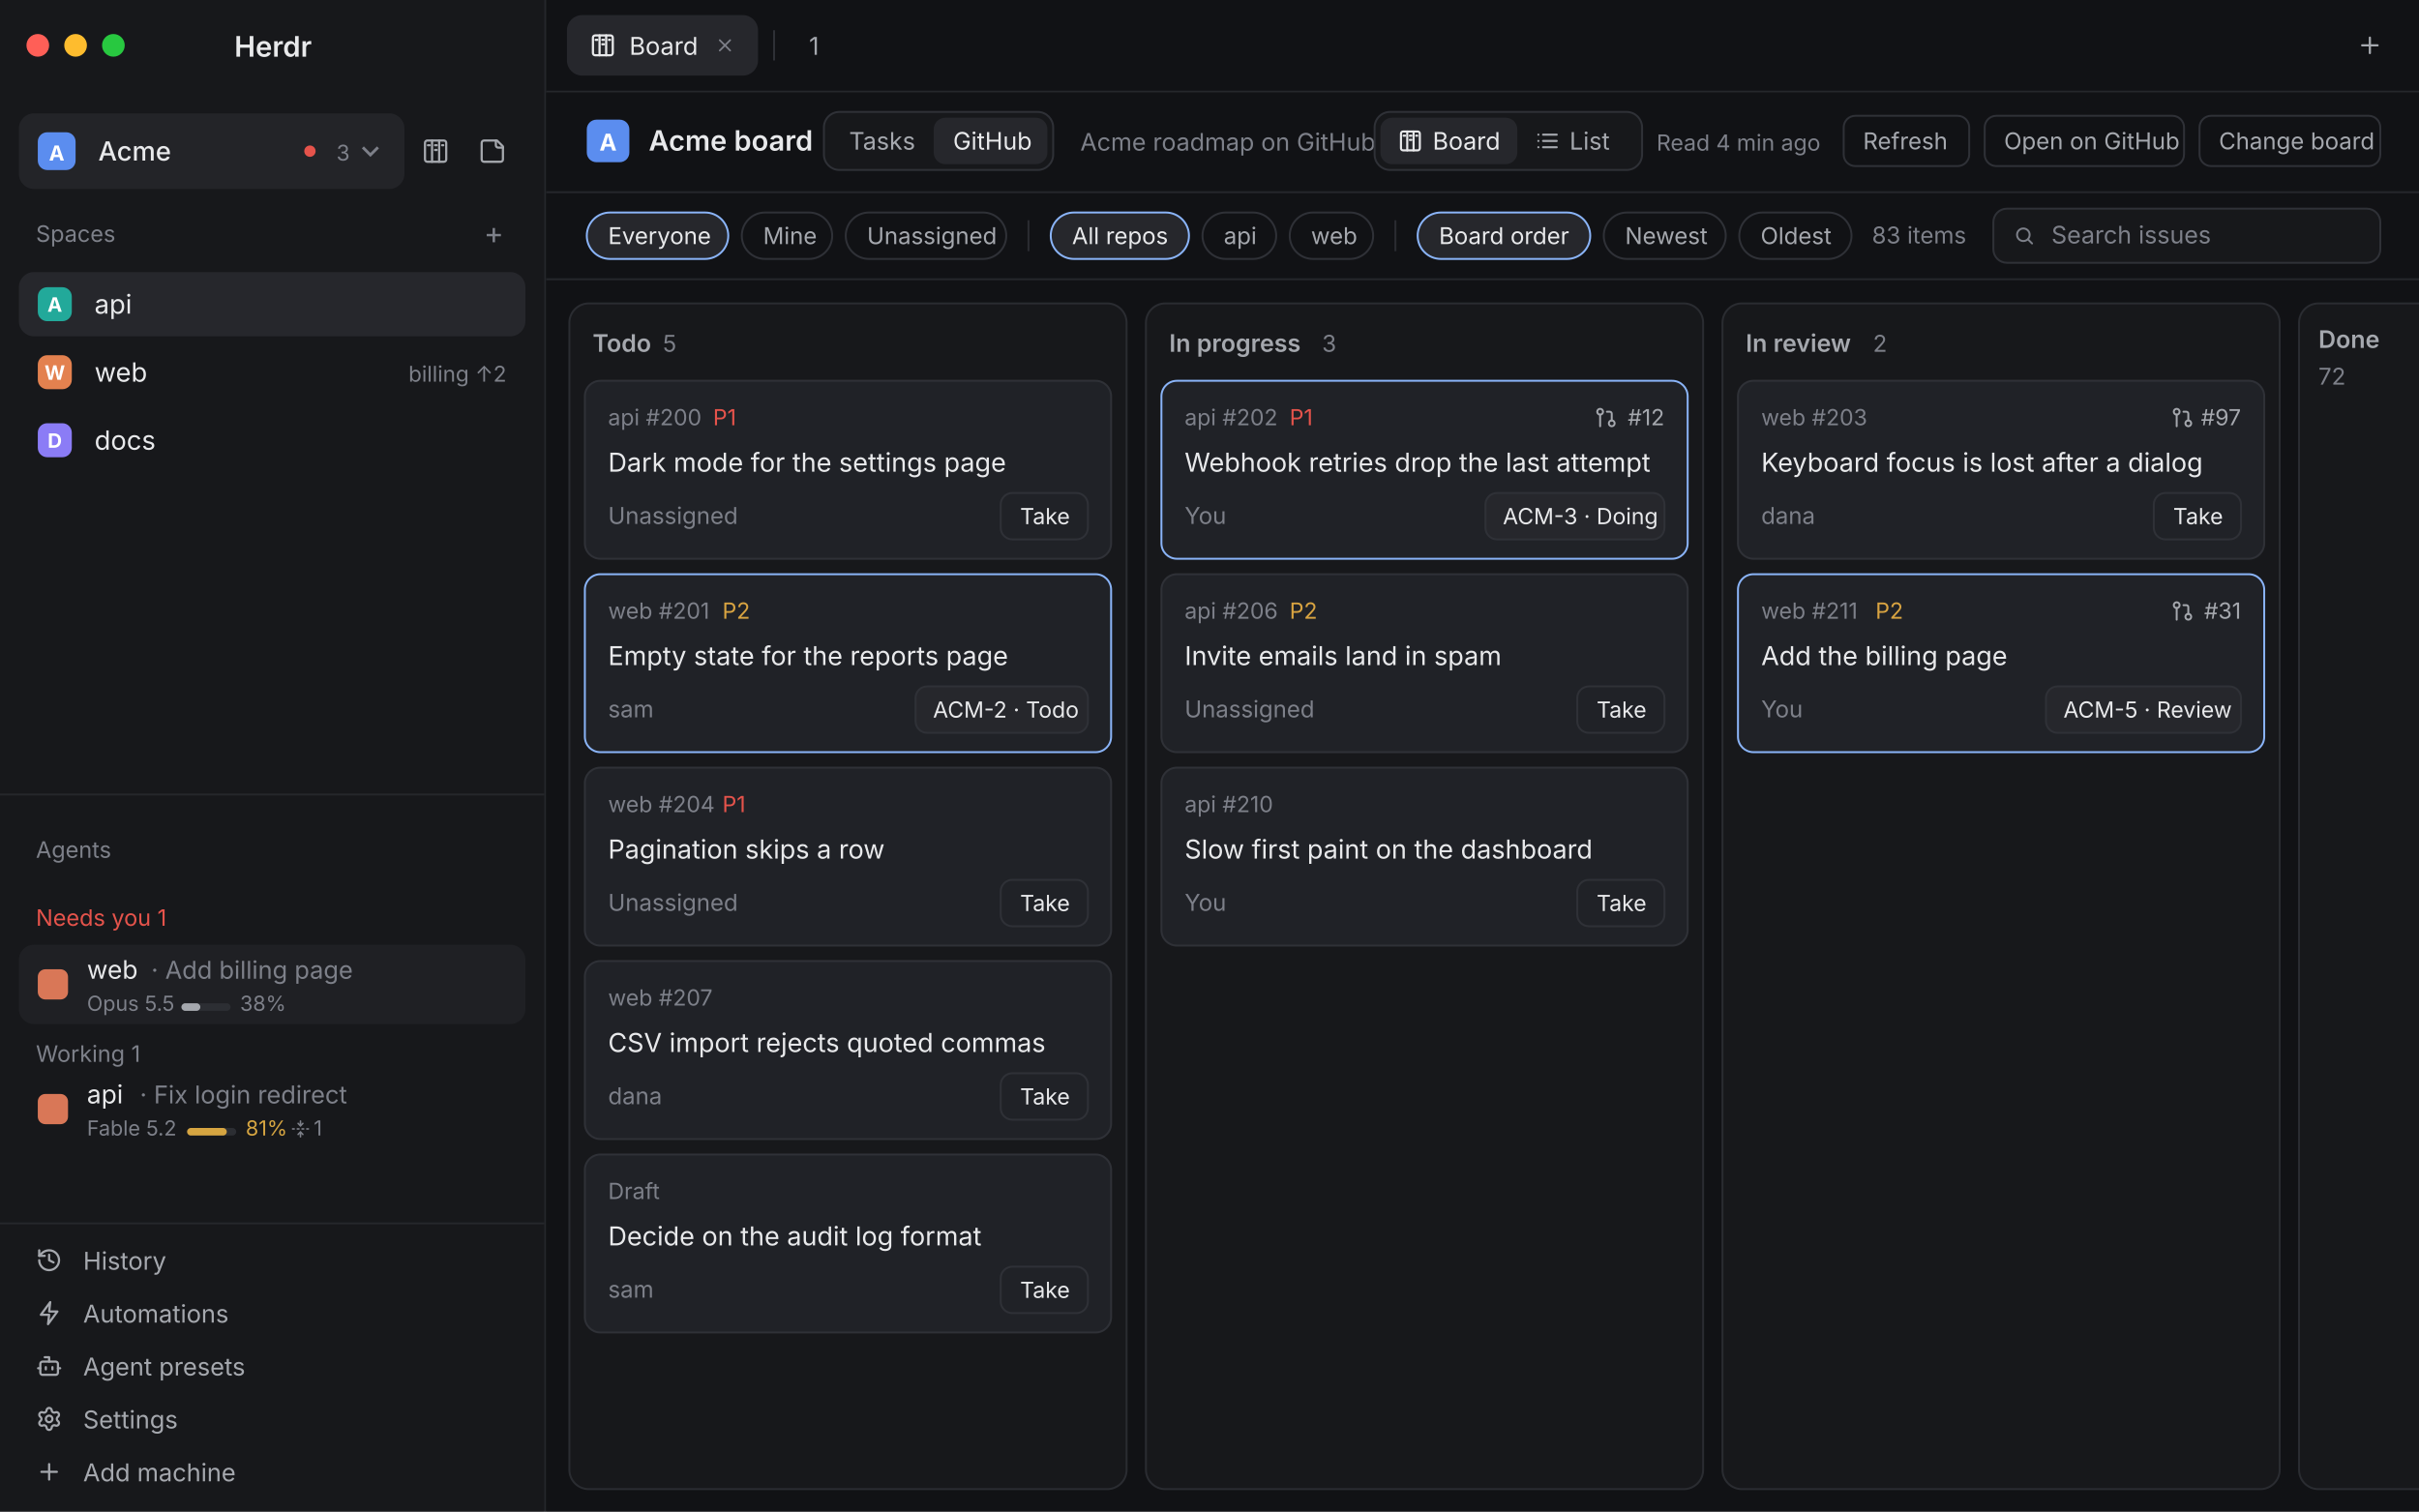
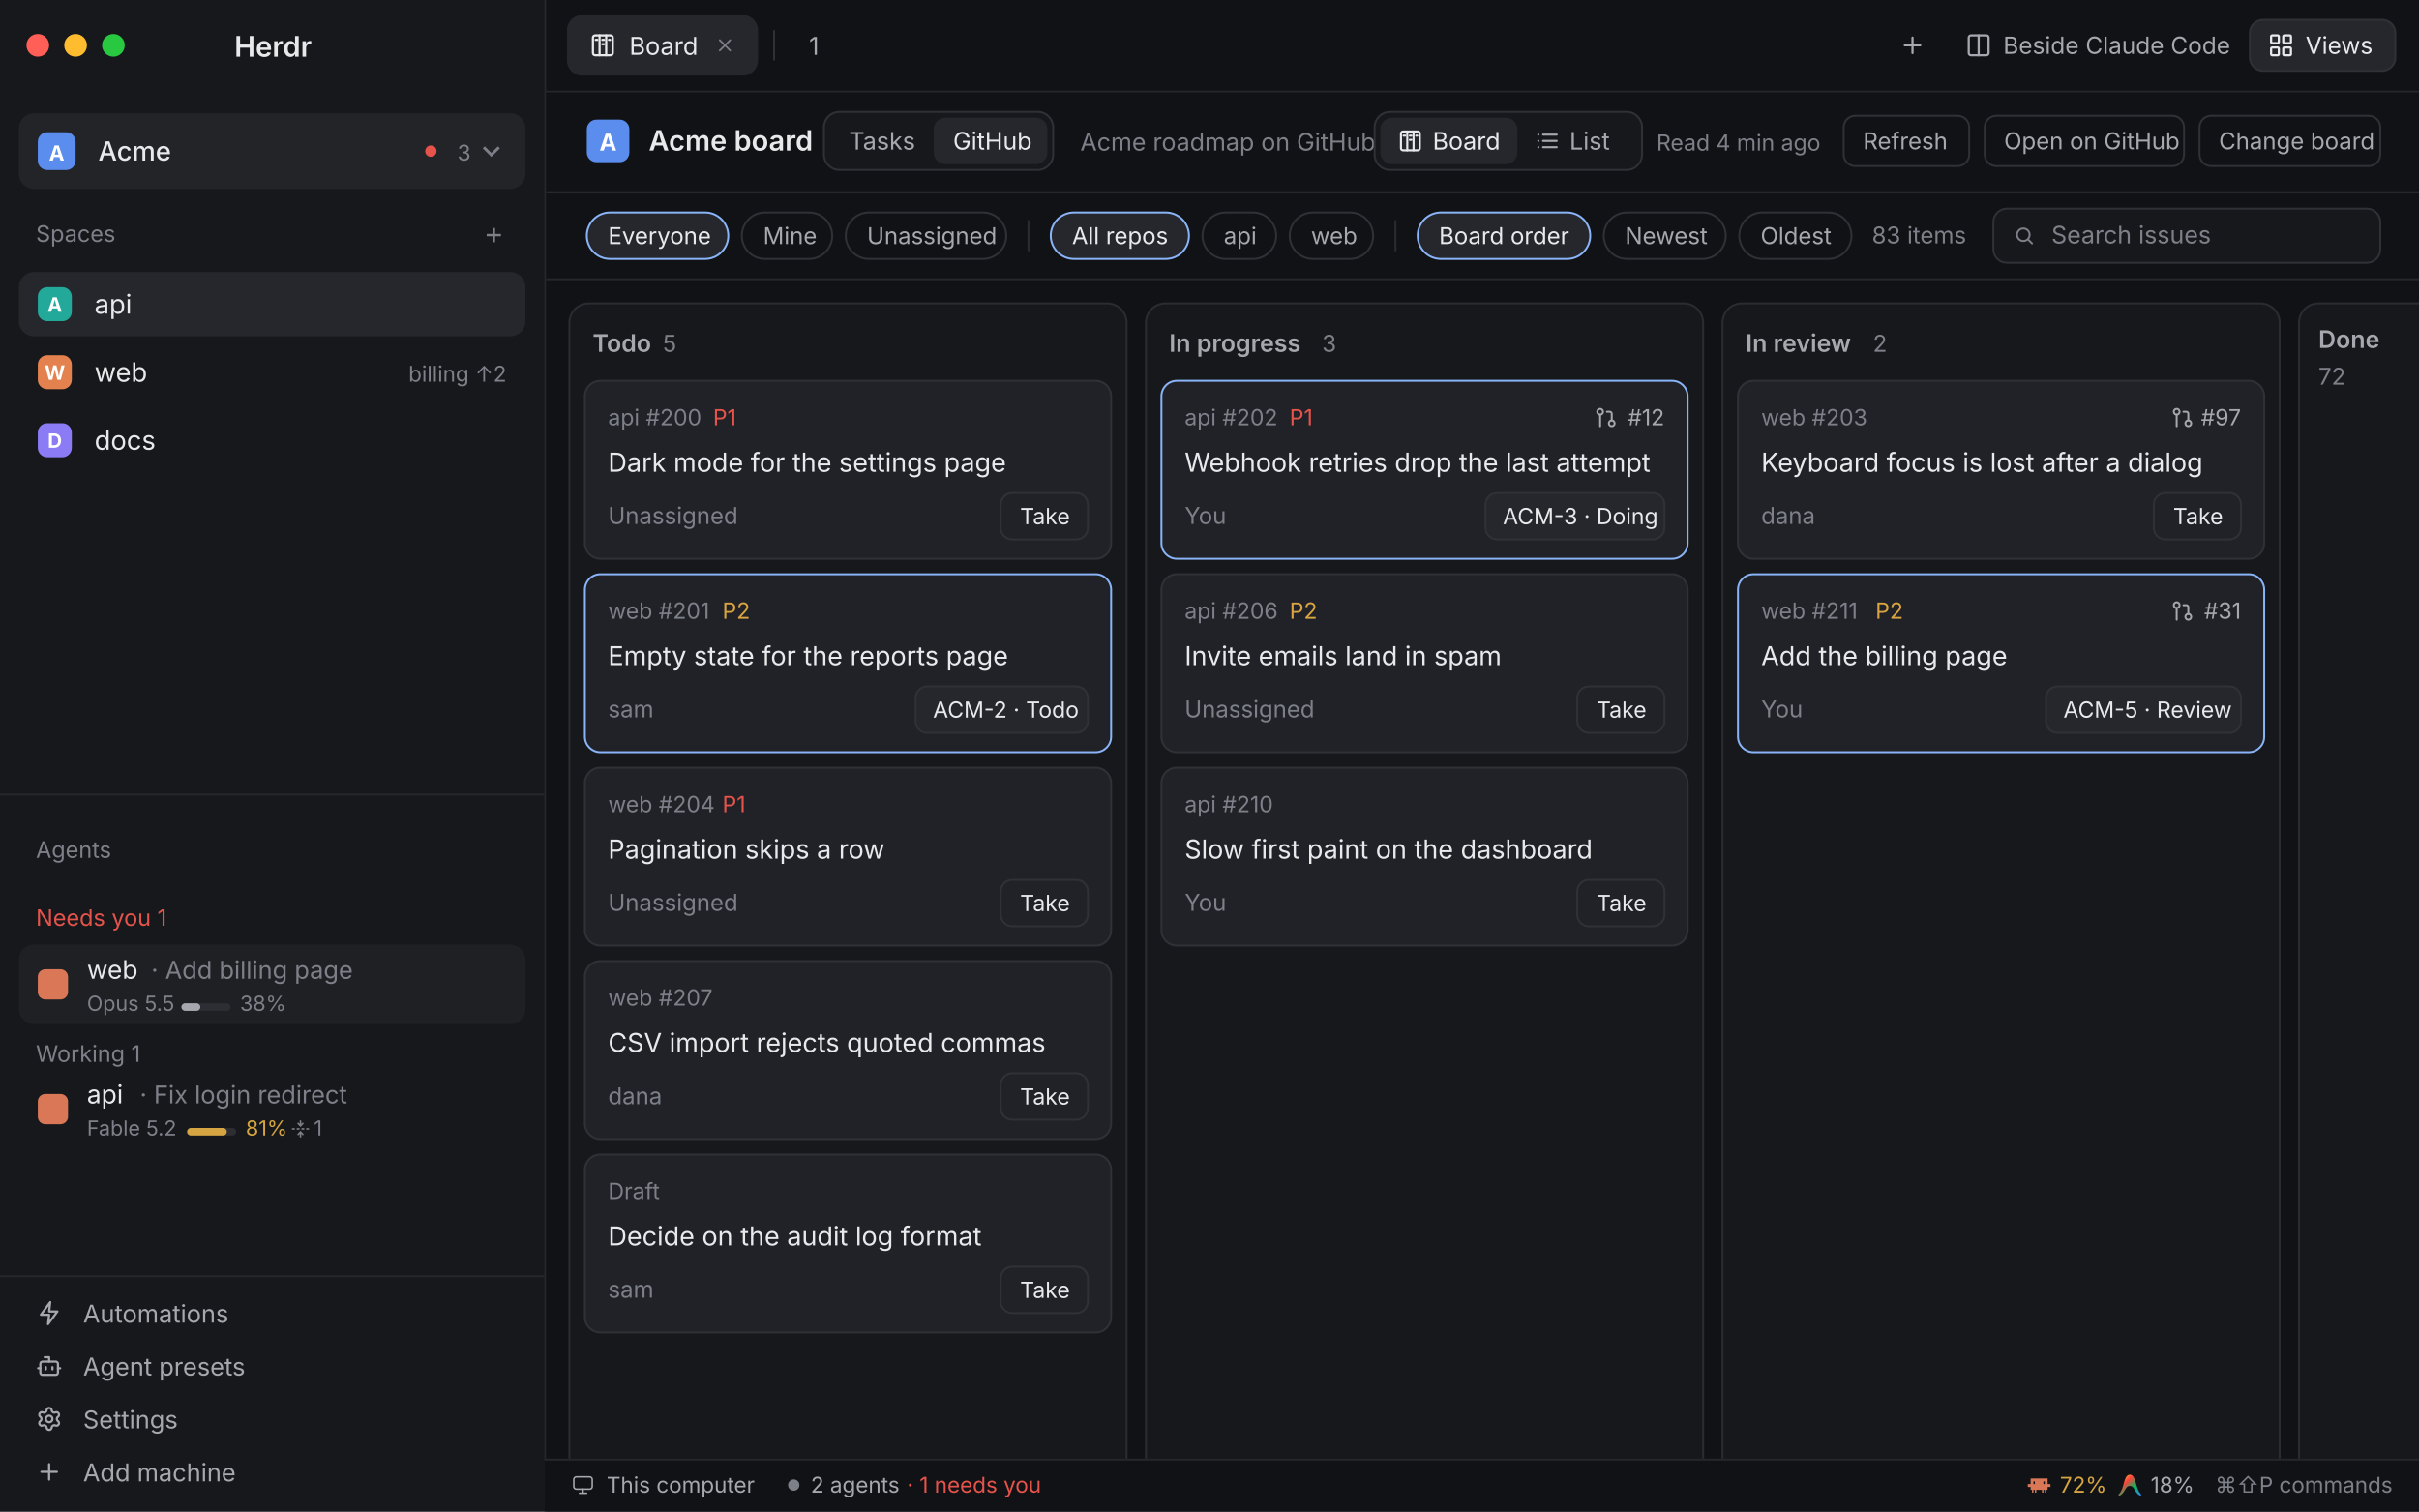
<svg xmlns="http://www.w3.org/2000/svg" width="1280" height="800" viewBox="0 0 1280 800" font-family="Geist, -apple-system, 'Helvetica Neue', sans-serif">
  <defs>
    <filter id="shadow" x="-20%" y="-20%" width="140%" height="140%">
      <feDropShadow dx="0" dy="8" stdDeviation="12" flood-color="#000" flood-opacity="0.45" />
    </filter>
    <clipPath id="pane">
      <rect x="289" y="49" width="991" height="751" />
    </clipPath>
  </defs>
  <rect x="0" y="0" width="1280" height="800" rx="0" fill="#111215" />
  <rect width="288" height="800" fill="#17181b" />
  <rect x="288" width="1" height="800" fill="#25272b" />
  <circle cx="20" cy="24" r="6" fill="#ff5f57" />
  <circle cx="40" cy="24" r="6" fill="#febc2e" />
  <circle cx="60" cy="24" r="6" fill="#28c840" />
  <text x="124" y="30" fill="#e8e9eb" font-size="15" font-weight="600">Herdr</text>
-   <rect x="10" y="60" width="204" height="40" rx="8" fill="#232428" />
+   <rect x="10" y="60" width="268" height="40" rx="8" fill="#232428" />
  <rect x="20" y="70" width="20" height="20" rx="5" fill="#5b8def" />
  <text x="30" y="85" fill="#fff" font-size="11" font-weight="700" text-anchor="middle">A</text>
  <text x="52" y="85" fill="#e8e9eb" font-size="14" font-weight="500">Acme</text>
-   <circle cx="164" cy="80" r="3" fill="#e5534b" />
-   <text x="178" y="85" fill="#7d8089" font-size="11.5">3</text>
-   <path d="M192 78 l4 4 l4 -4" stroke="#7d8089" stroke-width="1.5" fill="none" />
-   <g transform="translate(223 72.5) scale(0.625)" fill="none" stroke="#a5a8ae" stroke-width="1.87" stroke-linecap="round" stroke-linejoin="round">
-     <rect x="3" y="3" width="18" height="18" rx="2" />
-     <path d="M9 3v18" />
-     <path d="M15 3v18" />
-     <path d="M5.5 7h1.5" />
-     <path d="M11.5 7h1.5" />
-     <path d="M11.5 11h1.5" />
-     <path d="M17.5 7h1" />
-   </g>
-   <g transform="translate(253 72.5) scale(0.625)" fill="none" stroke="#a5a8ae" stroke-width="1.87" stroke-linecap="round" stroke-linejoin="round">
-     <path d="M16 3H5a2 2 0 0 0-2 2v14a2 2 0 0 0 2 2h14a2 2 0 0 0 2-2V8Z" />
-     <path d="M15 3v4a2 2 0 0 0 2 2h4" />
-   </g>
+   <circle cx="228" cy="80" r="3" fill="#e5534b" />
+   <text x="242" y="85" fill="#7d8089" font-size="11.5">3</text>
+   <path d="M256 78 l4 4 l4 -4" stroke="#7d8089" stroke-width="1.5" fill="none" />
  <text x="19" y="128" fill="#7d8089" font-size="12">Spaces</text>
  <text x="256" y="129" fill="#7d8089" font-size="16">+</text>
  <rect x="10" y="144" width="268" height="34" rx="8" fill="#26272c" />
  <rect x="20" y="152" width="18" height="18" rx="5" fill="#22a99a" />
  <text x="29" y="165" fill="#fff" font-size="10.5" font-weight="700" text-anchor="middle">A</text>
  <text x="50" y="166" fill="#e8e9eb" font-size="14">api</text>
  <rect x="20" y="188" width="18" height="18" rx="5" fill="#e3814f" />
  <text x="29" y="201" fill="#fff" font-size="10.5" font-weight="700" text-anchor="middle">W</text>
  <text x="50" y="202" fill="#e8e9eb" font-size="14">web</text>
  <text x="268" y="202" fill="#7d8089" font-size="11.5" text-anchor="end">billing ↑2</text>
  <rect x="20" y="224" width="18" height="18" rx="5" fill="#8b7cf6" />
  <text x="29" y="237" fill="#fff" font-size="10.5" font-weight="700" text-anchor="middle">D</text>
  <text x="50" y="238" fill="#e8e9eb" font-size="14">docs</text>
  <rect y="420" width="288" height="1" fill="#25272b" />
  <text x="19" y="454" fill="#7d8089" font-size="12">Agents</text>
  <text x="19" y="490" fill="#e5534b" font-size="12">Needs you 1</text>
  <rect x="10" y="500" width="268" height="42" rx="8" fill="#1f2024" />
  <rect x="20" y="513" width="16" height="16" rx="4" fill="#d97757" />
  <text x="46" y="518" fill="#e8e9eb" font-size="13.5">web</text>
  <text x="80" y="518" fill="#7d8089" font-size="13">· Add billing page</text>
  <text x="46" y="535" fill="#7d8089" font-size="11">Opus 5.5</text>
  <rect x="96" y="531" width="26" height="4" rx="2" fill="#2c2e33" />
  <rect x="96" y="531" width="10" height="4" rx="2" fill="#a5a8ae" />
  <text x="127" y="535" fill="#7d8089" font-size="11">38%</text>
  <text x="19" y="562" fill="#7d8089" font-size="12">Working 1</text>
  <rect x="20" y="579" width="16" height="16" rx="4" fill="#d97757" />
  <text x="46" y="584" fill="#e8e9eb" font-size="13.5">api</text>
  <text x="74" y="584" fill="#7d8089" font-size="13">· Fix login redirect</text>
  <text x="46" y="601" fill="#7d8089" font-size="11">Fable 5.2</text>
  <rect x="99" y="597" width="26" height="4" rx="2" fill="#2c2e33" />
  <rect x="99" y="597" width="21" height="4" rx="2" fill="#d6a541" />
  <text x="130" y="601" fill="#d6a541" font-size="11">81%</text>
  <g transform="translate(154 592.5) scale(0.4167)" fill="none" stroke="#7d8089" stroke-width="2" stroke-linecap="round" stroke-linejoin="round">
    <path d="M12 22v-6" />
    <path d="M12 8V2" />
    <path d="M4 12H2" />
    <path d="M10 12H8" />
    <path d="M16 12h-2" />
    <path d="M22 12h-2" />
    <path d="m15 19-3-3-3 3" />
    <path d="m15 5-3 3-3-3" />
  </g>
  <text x="166" y="601" fill="#7d8089" font-size="11">1</text>
-   <rect y="647" width="288" height="1" fill="#25272b" />
-   <g transform="translate(19 660) scale(0.5833)" fill="none" stroke="#a5a8ae" stroke-width="2.00" stroke-linecap="round" stroke-linejoin="round">
-     <path d="M3 12a9 9 0 1 0 9-9 9.75 9.75 0 0 0-6.74 2.74L3 8" />
-     <path d="M3 3v5h5" />
-     <path d="M12 7v5l4 2" />
-   </g>
-   <text x="44" y="672" fill="#a5a8ae" font-size="13">History</text>
+   <rect y="675" width="288" height="1" fill="#25272b" />
  <g transform="translate(19 688) scale(0.5833)" fill="none" stroke="#a5a8ae" stroke-width="2.00" stroke-linecap="round" stroke-linejoin="round">
    <path d="M13 2 4.5 13.5H12L11 22l8.5-11.5H12z" />
  </g>
  <text x="44" y="700" fill="#a5a8ae" font-size="13">Automations</text>
  <g transform="translate(19 716) scale(0.5833)" fill="none" stroke="#a5a8ae" stroke-width="2.00" stroke-linecap="round" stroke-linejoin="round">
    <path d="M12 8V4H8" />
    <rect width="16" height="12" x="4" y="8" rx="2" />
    <path d="M2 14h2" />
    <path d="M20 14h2" />
    <path d="M15 13v2" />
    <path d="M9 13v2" />
  </g>
  <text x="44" y="728" fill="#a5a8ae" font-size="13">Agent presets</text>
  <g transform="translate(19 744) scale(0.5833)" fill="none" stroke="#a5a8ae" stroke-width="2.00" stroke-linecap="round" stroke-linejoin="round">
    <path d="M9.671 4.136a2.34 2.34 0 0 1 4.659 0 2.34 2.34 0 0 0 3.319 1.915 2.34 2.34 0 0 1 2.33 4.033 2.34 2.34 0 0 0 0 3.831 2.34 2.34 0 0 1-2.33 4.033 2.34 2.34 0 0 0-3.319 1.915 2.34 2.34 0 0 1-4.659 0 2.34 2.34 0 0 0-3.32-1.915 2.34 2.34 0 0 1-2.33-4.033 2.34 2.34 0 0 0 0-3.831A2.34 2.34 0 0 1 6.35 6.051a2.34 2.34 0 0 0 3.319-1.915" />
    <circle cx="12" cy="12" r="3" />
  </g>
  <text x="44" y="756" fill="#a5a8ae" font-size="13">Settings</text>
  <g transform="translate(19 772) scale(0.5833)" fill="none" stroke="#a5a8ae" stroke-width="2.00" stroke-linecap="round" stroke-linejoin="round">
    <path d="M5 12h14" />
    <path d="M12 5v14" />
  </g>
  <text x="44" y="784" fill="#a5a8ae" font-size="13">Add machine</text>
  <rect x="300" y="8" width="101.1" height="32" rx="8" fill="#26272c" />
  <g transform="translate(312 17) scale(0.5833)" fill="none" stroke="#e8e9eb" stroke-width="2" stroke-linecap="round" stroke-linejoin="round">
    <rect x="3" y="3" width="18" height="18" rx="2" />
    <path d="M9 3v18" />
    <path d="M15 3v18" />
    <path d="M5.5 7h1.5" />
    <path d="M11.5 7h1.5" />
    <path d="M11.5 11h1.5" />
    <path d="M17.5 7h1" />
  </g>
  <text x="333" y="29" fill="#e8e9eb" font-size="13">Board</text>
  <g transform="translate(378.1 18.5) scale(0.4583)" fill="none" stroke="#7d8089" stroke-width="2" stroke-linecap="round" stroke-linejoin="round">
    <path d="M18 6 6 18" />
    <path d="m6 6 12 12" />
  </g>
  <rect x="409.1" y="16" width="1" height="16" fill="#2f3137" />
  <text x="428.1" y="29" fill="#a5a8ae" font-size="13">1</text>
-   <g transform="translate(1247 17) scale(0.5833)" fill="none" stroke="#a5a8ae" stroke-width="2" stroke-linecap="round" stroke-linejoin="round">
+   <g transform="translate(1005 17) scale(0.5833)" fill="none" stroke="#a5a8ae" stroke-width="2" stroke-linecap="round" stroke-linejoin="round">
    <path d="M5 12h14" />
    <path d="M12 5v14" />
  </g>
+   <g transform="translate(1040 17) scale(0.5833)" fill="none" stroke="#a5a8ae" stroke-width="2" stroke-linecap="round" stroke-linejoin="round">
+     <rect width="18" height="18" x="3" y="3" rx="2" />
+     <path d="M12 3v18" />
+   </g>
+   <text x="1060" y="28.5" fill="#a5a8ae" font-size="12.5">Beside Claude Code</text>
+   <rect x="1190.5" y="10.5" width="77" height="27" rx="7" fill="#26272c" stroke="#2f3137" />
+   <g transform="translate(1200 17) scale(0.5833)" fill="none" stroke="#e8e9eb" stroke-width="2" stroke-linecap="round" stroke-linejoin="round">
+     <rect width="7" height="7" x="3" y="3" rx="1" />
+     <rect width="7" height="7" x="14" y="3" rx="1" />
+     <rect width="7" height="7" x="14" y="14" rx="1" />
+     <rect width="7" height="7" x="3" y="14" rx="1" />
+   </g>
+   <text x="1220" y="28.5" fill="#e8e9eb" font-size="12.5">Views</text>
  <rect x="289" y="48" width="991" height="1" fill="#25272b" />
  <rect x="289" y="49" width="991" height="751" fill="#111215" />
  <g clip-path="url(#pane)">
    <g transform="translate(289 49) scale(1.02376) translate(-301 -92)">
      <rect x="322" y="106" width="22" height="22" rx="5" fill="#5b8def" />
      <text x="333" y="122" fill="#fff" font-size="12" font-weight="700" text-anchor="middle">A</text>
      <text x="354" y="122" fill="#e8e9eb" font-size="14.5" font-weight="600">Acme board</text>
      <rect x="301" y="143" width="968" height="1" rx="0" fill="#25272b" />
      <rect x="444.56" y="102" width="118.5" height="30" rx="8" fill="#17181b" stroke="#2f3137" />
      <text x="457.56" y="121.5" fill="#a5a8ae" font-size="12.5">Tasks</text>
      <rect x="501.31" y="105" width="58.75" height="24" rx="6" fill="#26272c" />
      <text x="511.31" y="121.5" fill="#e8e9eb" font-size="12.5">GitHub</text>
      <text x="577.06" y="122" fill="#7d8089" font-size="12.5">Acme roadmap on GitHub</text>
      <rect x="1155.56" y="104" width="93.44" height="26" rx="6" fill="none" stroke="#2f3137" />
      <text x="1165.56" y="121.32" fill="#a5a8ae" font-size="12">Change board</text>
      <rect x="1044.52" y="104" width="103.04" height="26" rx="6" fill="none" stroke="#2f3137" />
      <text x="1054.52" y="121.32" fill="#a5a8ae" font-size="12">Open on GitHub</text>
      <rect x="971.64" y="104" width="64.88" height="26" rx="6" fill="none" stroke="#2f3137" />
      <text x="981.64" y="121.32" fill="#a5a8ae" font-size="12">Refresh</text>
      <text x="959.64" y="122" fill="#7d8089" font-size="11.5" text-anchor="end">Read 4 min ago</text>
      <rect x="729.19" y="102" width="138.25" height="30" rx="8" fill="#17181b" stroke="#2f3137" />
      <rect x="732.19" y="105" width="70.75" height="24" rx="6" fill="#26272c" />
      <g transform="translate(741.19 110.5) scale(0.5417)" fill="none" stroke="#e8e9eb" stroke-width="2" stroke-linecap="round" stroke-linejoin="round">
        <rect x="3" y="3" width="18" height="18" rx="2" />
        <path d="M9 3v18" />
        <path d="M15 3v18" />
        <path d="M5.5 7h1.5" />
        <path d="M11.5 7h1.5" />
        <path d="M11.5 11h1.5" />
        <path d="M17.5 7h1" />
      </g>
      <text x="759.19" y="121.5" fill="#e8e9eb" font-size="12.5">Board</text>
      <g transform="translate(811.94 110.5) scale(0.5417)" fill="none" stroke="#a5a8ae" stroke-width="2" stroke-linecap="round" stroke-linejoin="round">
        <path d="M8 6h13" />
        <path d="M8 12h13" />
        <path d="M8 18h13" />
        <path d="M3.5 6h.01" />
        <path d="M3.5 12h.01" />
        <path d="M3.5 18h.01" />
      </g>
      <text x="829.94" y="121.5" fill="#a5a8ae" font-size="12.5">List</text>
      <rect x="322" y="154" width="73.12" height="24" rx="12" fill="#26272c" stroke="#8ab4f8" />
      <text x="333" y="170.32" fill="#e8e9eb" font-size="12">Everyone</text>
      <rect x="402.12" y="154" width="46.72" height="24" rx="12" fill="none" stroke="#2f3137" />
      <text x="413.12" y="170.32" fill="#a5a8ae" font-size="12">Mine</text>
      <rect x="455.84" y="154" width="82.96" height="24" rx="12" fill="none" stroke="#2f3137" />
      <text x="466.84" y="170.32" fill="#a5a8ae" font-size="12">Unassigned</text>
      <rect x="549.8" y="158" width="1" height="16" rx="0" fill="#2a2c31" />
      <rect x="561.8" y="154" width="71.44" height="24" rx="12" fill="#26272c" stroke="#8ab4f8" />
      <text x="572.8" y="170.32" fill="#e8e9eb" font-size="12">All repos</text>
      <rect x="640.24" y="154" width="38.08" height="24" rx="12" fill="none" stroke="#2f3137" />
      <text x="651.24" y="170.32" fill="#a5a8ae" font-size="12">api</text>
      <rect x="685.32" y="154" width="43.12" height="24" rx="12" fill="none" stroke="#2f3137" />
      <text x="696.32" y="170.32" fill="#a5a8ae" font-size="12">web</text>
      <rect x="739.44" y="158" width="1" height="16" rx="0" fill="#2a2c31" />
      <rect x="751.44" y="154" width="89.2" height="24" rx="12" fill="#26272c" stroke="#8ab4f8" />
      <text x="762.44" y="170.32" fill="#e8e9eb" font-size="12">Board order</text>
      <rect x="847.64" y="154" width="63.04" height="24" rx="12" fill="none" stroke="#2f3137" />
      <text x="858.64" y="170.32" fill="#a5a8ae" font-size="12">Newest</text>
      <rect x="917.68" y="154" width="58" height="24" rx="12" fill="none" stroke="#2f3137" />
      <text x="928.68" y="170.32" fill="#a5a8ae" font-size="12">Oldest</text>
      <rect x="1049" y="152" width="200" height="28" rx="7" fill="#17181b" stroke="#2f3137" />
      <g transform="translate(1059 160) scale(0.5)" fill="none" stroke="#7d8089" stroke-width="2" stroke-linecap="round" stroke-linejoin="round">
        <circle cx="11" cy="11" r="6.5" />
        <path d="m20 20-4-4" />
      </g>
      <text x="1079" y="170" fill="#7d8089" font-size="12.5">Search issues</text>
      <text x="1035" y="170" fill="#7d8089" font-size="12" text-anchor="end">83 items</text>
      <rect x="301" y="188" width="968" height="1" rx="0" fill="#25272b" />
      <rect x="313" y="201" width="288" height="613" rx="10" fill="#17181b" stroke="#2a2c31" />
      <text x="325" y="226" fill="#a5a8ae" font-size="12.5" font-weight="600">Todo</text>
      <text x="361.25" y="226" fill="#7d8089" font-size="12">5</text>
      <rect x="321" y="241" width="272" height="92" rx="8" fill="#202227" stroke="#2f3137" />
      <text x="333" y="264" fill="#7d8089" font-size="11.5">api #200</text>
      <text x="387.23" y="264" fill="#e5534b" font-size="11.5">P1</text>
      <text x="333" y="288" fill="#e8e9eb" font-size="13.5">Dark mode for the settings page</text>
      <text x="333" y="315" fill="#7d8089" font-size="12">Unassigned</text>
      <rect x="535.93" y="299" width="45.07" height="24" rx="6" fill="none" stroke="#2f3137" />
      <text x="545.93" y="315.14" fill="#e8e9eb" font-size="11.5">Take</text>
      <rect x="321" y="341" width="272" height="92" rx="8" fill="#202227" stroke="#8ab4f8" />
      <text x="333" y="364" fill="#7d8089" font-size="11.5">web #201</text>
      <text x="392.06" y="364" fill="#d9a441" font-size="11.5">P2</text>
      <text x="333" y="388" fill="#e8e9eb" font-size="13.5">Empty state for the reports page</text>
      <text x="333" y="415" fill="#7d8089" font-size="12">sam</text>
      <rect x="491.93" y="399" width="89.07" height="24" rx="6" fill="#26272c" stroke="#2f3137" />
      <text x="500.93" y="415.14" fill="#e8e9eb" font-size="11.5">ACM-2 · Todo</text>
      <rect x="321" y="441" width="272" height="92" rx="8" fill="#202227" stroke="#2f3137" />
      <text x="333" y="464" fill="#7d8089" font-size="11.5">web #204</text>
      <text x="392.06" y="464" fill="#e5534b" font-size="11.5">P1</text>
      <text x="333" y="488" fill="#e8e9eb" font-size="13.5">Pagination skips a row</text>
      <text x="333" y="515" fill="#7d8089" font-size="12">Unassigned</text>
      <rect x="535.93" y="499" width="45.07" height="24" rx="6" fill="none" stroke="#2f3137" />
      <text x="545.93" y="515.14" fill="#e8e9eb" font-size="11.5">Take</text>
      <rect x="321" y="541" width="272" height="92" rx="8" fill="#202227" stroke="#2f3137" />
      <text x="333" y="564" fill="#7d8089" font-size="11.5">web #207</text>
      <text x="333" y="588" fill="#e8e9eb" font-size="13.5">CSV import rejects quoted commas</text>
      <text x="333" y="615" fill="#7d8089" font-size="12">dana</text>
      <rect x="535.93" y="599" width="45.07" height="24" rx="6" fill="none" stroke="#2f3137" />
      <text x="545.93" y="615.14" fill="#e8e9eb" font-size="11.5">Take</text>
      <rect x="321" y="641" width="272" height="92" rx="8" fill="#202227" stroke="#2f3137" />
      <text x="333" y="664" fill="#7d8089" font-size="11.5">Draft</text>
      <text x="333" y="688" fill="#e8e9eb" font-size="13.5">Decide on the audit log format</text>
      <text x="333" y="715" fill="#7d8089" font-size="12">sam</text>
      <rect x="535.93" y="699" width="45.07" height="24" rx="6" fill="none" stroke="#2f3137" />
      <text x="545.93" y="715.14" fill="#e8e9eb" font-size="11.5">Take</text>
      <rect x="611" y="201" width="288" height="613" rx="10" fill="#17181b" stroke="#2a2c31" />
      <text x="623" y="226" fill="#a5a8ae" font-size="12.5" font-weight="600">In progress</text>
      <text x="702" y="226" fill="#7d8089" font-size="12">3</text>
      <rect x="619" y="241" width="272" height="92" rx="8" fill="#202227" stroke="#8ab4f8" />
      <text x="631" y="264" fill="#7d8089" font-size="11.5">api #202</text>
      <text x="685.23" y="264" fill="#e5534b" font-size="11.5">P1</text>
      <text x="879" y="264" fill="#a5a8ae" font-size="11.5" text-anchor="end">#12</text>
      <g transform="translate(842.76 254) scale(0.5)" fill="none" stroke="#a5a8ae" stroke-width="2" stroke-linecap="round" stroke-linejoin="round">
        <circle cx="18" cy="18" r="3" />
        <circle cx="6" cy="6" r="3" />
        <path d="M13 6h3a2 2 0 0 1 2 2v7" />
        <path d="M6 9v12" />
      </g>
      <text x="631" y="288" fill="#e8e9eb" font-size="13.5">Webhook retries drop the last attempt</text>
      <text x="631" y="315" fill="#7d8089" font-size="12">You</text>
      <rect x="786.48" y="299" width="92.52" height="24" rx="6" fill="#26272c" stroke="#2f3137" />
      <text x="795.48" y="315.14" fill="#e8e9eb" font-size="11.5">ACM-3 · Doing</text>
      <rect x="619" y="341" width="272" height="92" rx="8" fill="#202227" stroke="#2f3137" />
      <text x="631" y="364" fill="#7d8089" font-size="11.5">api #206</text>
      <text x="685.23" y="364" fill="#d9a441" font-size="11.5">P2</text>
      <text x="631" y="388" fill="#e8e9eb" font-size="13.5">Invite emails land in spam</text>
      <text x="631" y="415" fill="#7d8089" font-size="12">Unassigned</text>
      <rect x="833.93" y="399" width="45.07" height="24" rx="6" fill="none" stroke="#2f3137" />
      <text x="843.93" y="415.14" fill="#e8e9eb" font-size="11.5">Take</text>
      <rect x="619" y="441" width="272" height="92" rx="8" fill="#202227" stroke="#2f3137" />
      <text x="631" y="464" fill="#7d8089" font-size="11.5">api #210</text>
      <text x="631" y="488" fill="#e8e9eb" font-size="13.5">Slow first paint on the dashboard</text>
      <text x="631" y="515" fill="#7d8089" font-size="12">You</text>
      <rect x="833.93" y="499" width="45.07" height="24" rx="6" fill="none" stroke="#2f3137" />
      <text x="843.93" y="515.14" fill="#e8e9eb" font-size="11.5">Take</text>
      <rect x="909" y="201" width="288" height="613" rx="10" fill="#17181b" stroke="#2a2c31" />
      <text x="921" y="226" fill="#a5a8ae" font-size="12.5" font-weight="600">In review</text>
      <text x="986.75" y="226" fill="#7d8089" font-size="12">2</text>
      <rect x="917" y="241" width="272" height="92" rx="8" fill="#202227" stroke="#2f3137" />
      <text x="929" y="264" fill="#7d8089" font-size="11.5">web #203</text>
      <text x="1177" y="264" fill="#a5a8ae" font-size="11.5" text-anchor="end">#97</text>
      <g transform="translate(1140.76 254) scale(0.5)" fill="none" stroke="#a5a8ae" stroke-width="2" stroke-linecap="round" stroke-linejoin="round">
        <circle cx="18" cy="18" r="3" />
        <circle cx="6" cy="6" r="3" />
        <path d="M13 6h3a2 2 0 0 1 2 2v7" />
        <path d="M6 9v12" />
      </g>
      <text x="929" y="288" fill="#e8e9eb" font-size="13.5">Keyboard focus is lost after a dialog</text>
      <text x="929" y="315" fill="#7d8089" font-size="12">dana</text>
      <rect x="1131.93" y="299" width="45.07" height="24" rx="6" fill="none" stroke="#2f3137" />
      <text x="1141.93" y="315.14" fill="#e8e9eb" font-size="11.5">Take</text>
      <rect x="917" y="341" width="272" height="92" rx="8" fill="#202227" stroke="#8ab4f8" />
      <text x="929" y="364" fill="#7d8089" font-size="11.5">web #211</text>
      <text x="988.06" y="364" fill="#d9a441" font-size="11.5">P2</text>
      <text x="1177" y="364" fill="#a5a8ae" font-size="11.5" text-anchor="end">#31</text>
      <g transform="translate(1140.76 354) scale(0.5)" fill="none" stroke="#a5a8ae" stroke-width="2" stroke-linecap="round" stroke-linejoin="round">
        <circle cx="18" cy="18" r="3" />
        <circle cx="6" cy="6" r="3" />
        <path d="M13 6h3a2 2 0 0 1 2 2v7" />
        <path d="M6 9v12" />
      </g>
      <text x="929" y="388" fill="#e8e9eb" font-size="13.5">Add the billing page</text>
      <text x="929" y="415" fill="#7d8089" font-size="12">You</text>
      <rect x="1076.2" y="399" width="100.8" height="24" rx="6" fill="#26272c" stroke="#2f3137" />
      <text x="1085.2" y="415.14" fill="#e8e9eb" font-size="11.5">ACM-5 · Review</text>
      <rect x="1207" y="201" width="96" height="613" rx="10" fill="#17181b" stroke="#2a2c31" />
      <text x="1217" y="224" fill="#a5a8ae" font-size="12.5" font-weight="600">Done</text>
      <text x="1217" y="243" fill="#7d8089" font-size="12">72</text>
    </g>
  </g>
+   <rect x="288" y="772" width="992" height="28" fill="#111215" />
+   <rect x="288" y="772" width="992" height="1" fill="#25272b" />
+   <g transform="translate(302 779.5) scale(0.5417)" fill="none" stroke="#a5a8ae" stroke-width="1.5" stroke-linecap="round" stroke-linejoin="round">
+     <rect x="3" y="4" width="18" height="12" rx="2.5" />
+     <path d="M8.5 20h7M12 16v4" />
+   </g>
+   <text x="321" y="790" fill="#a5a8ae" font-size="11.5">This computer</text>
+   <circle cx="420" cy="786" r="3" fill="#7d8089" />
+   <text x="429" y="790" fill="#a5a8ae" font-size="11.5">2 agents</text>
+   <text x="480" y="790" fill="#e5534b" font-size="11.5">· 1 needs you</text>
+   <g transform="translate(1073 780) scale(0.5)" fill="#D97757">
+     <path clip-rule="evenodd" d="M20.998 10.949H24v3.102h-3v3.028h-1.487V20H18v-2.921h-1.487V20H15v-2.921H9V20H7.488v-2.921H6V20H4.487v-2.921H3V14.05H0V10.95h3V5h17.998v5.949zM6 10.949h1.488V8.102H6v2.847zm10.51 0H18V8.102h-1.49v2.847z" fill-rule="evenodd" />
+   </g>
+   <text x="1090" y="790" fill="#d6a541" font-size="11.5">72%</text>
+   <g transform="translate(1121 780) scale(0.5)">
+     <defs>
+       <linearGradient id="agy-grad" x1="0" y1="0" x2="1" y2="1">
+         <stop offset="0" stop-color="#FFE432" />
+         <stop offset=".35" stop-color="#FC413D" />
+         <stop offset=".65" stop-color="#00B95C" />
+         <stop offset="1" stop-color="#3186FF" />
+       </linearGradient>
+     </defs>
+     <path d="M21.751 22.607c1.34 1.005 3.35.335 1.508-1.508C17.73 15.74 18.904 1 12.037 1 5.17 1 6.342 15.74.815 21.1c-2.01 2.009.167 2.511 1.507 1.506 5.192-3.517 4.857-9.714 9.715-9.714 4.857 0 4.522 6.197 9.714 9.715z" fill="url(#agy-grad)" />
+   </g>
+   <text x="1138" y="790" fill="#a5a8ae" font-size="11.5">18%</text>
+   <text x="1266" y="790" fill="#7d8089" font-size="11.5" text-anchor="end">⌘⇧P  commands</text>
</svg>
